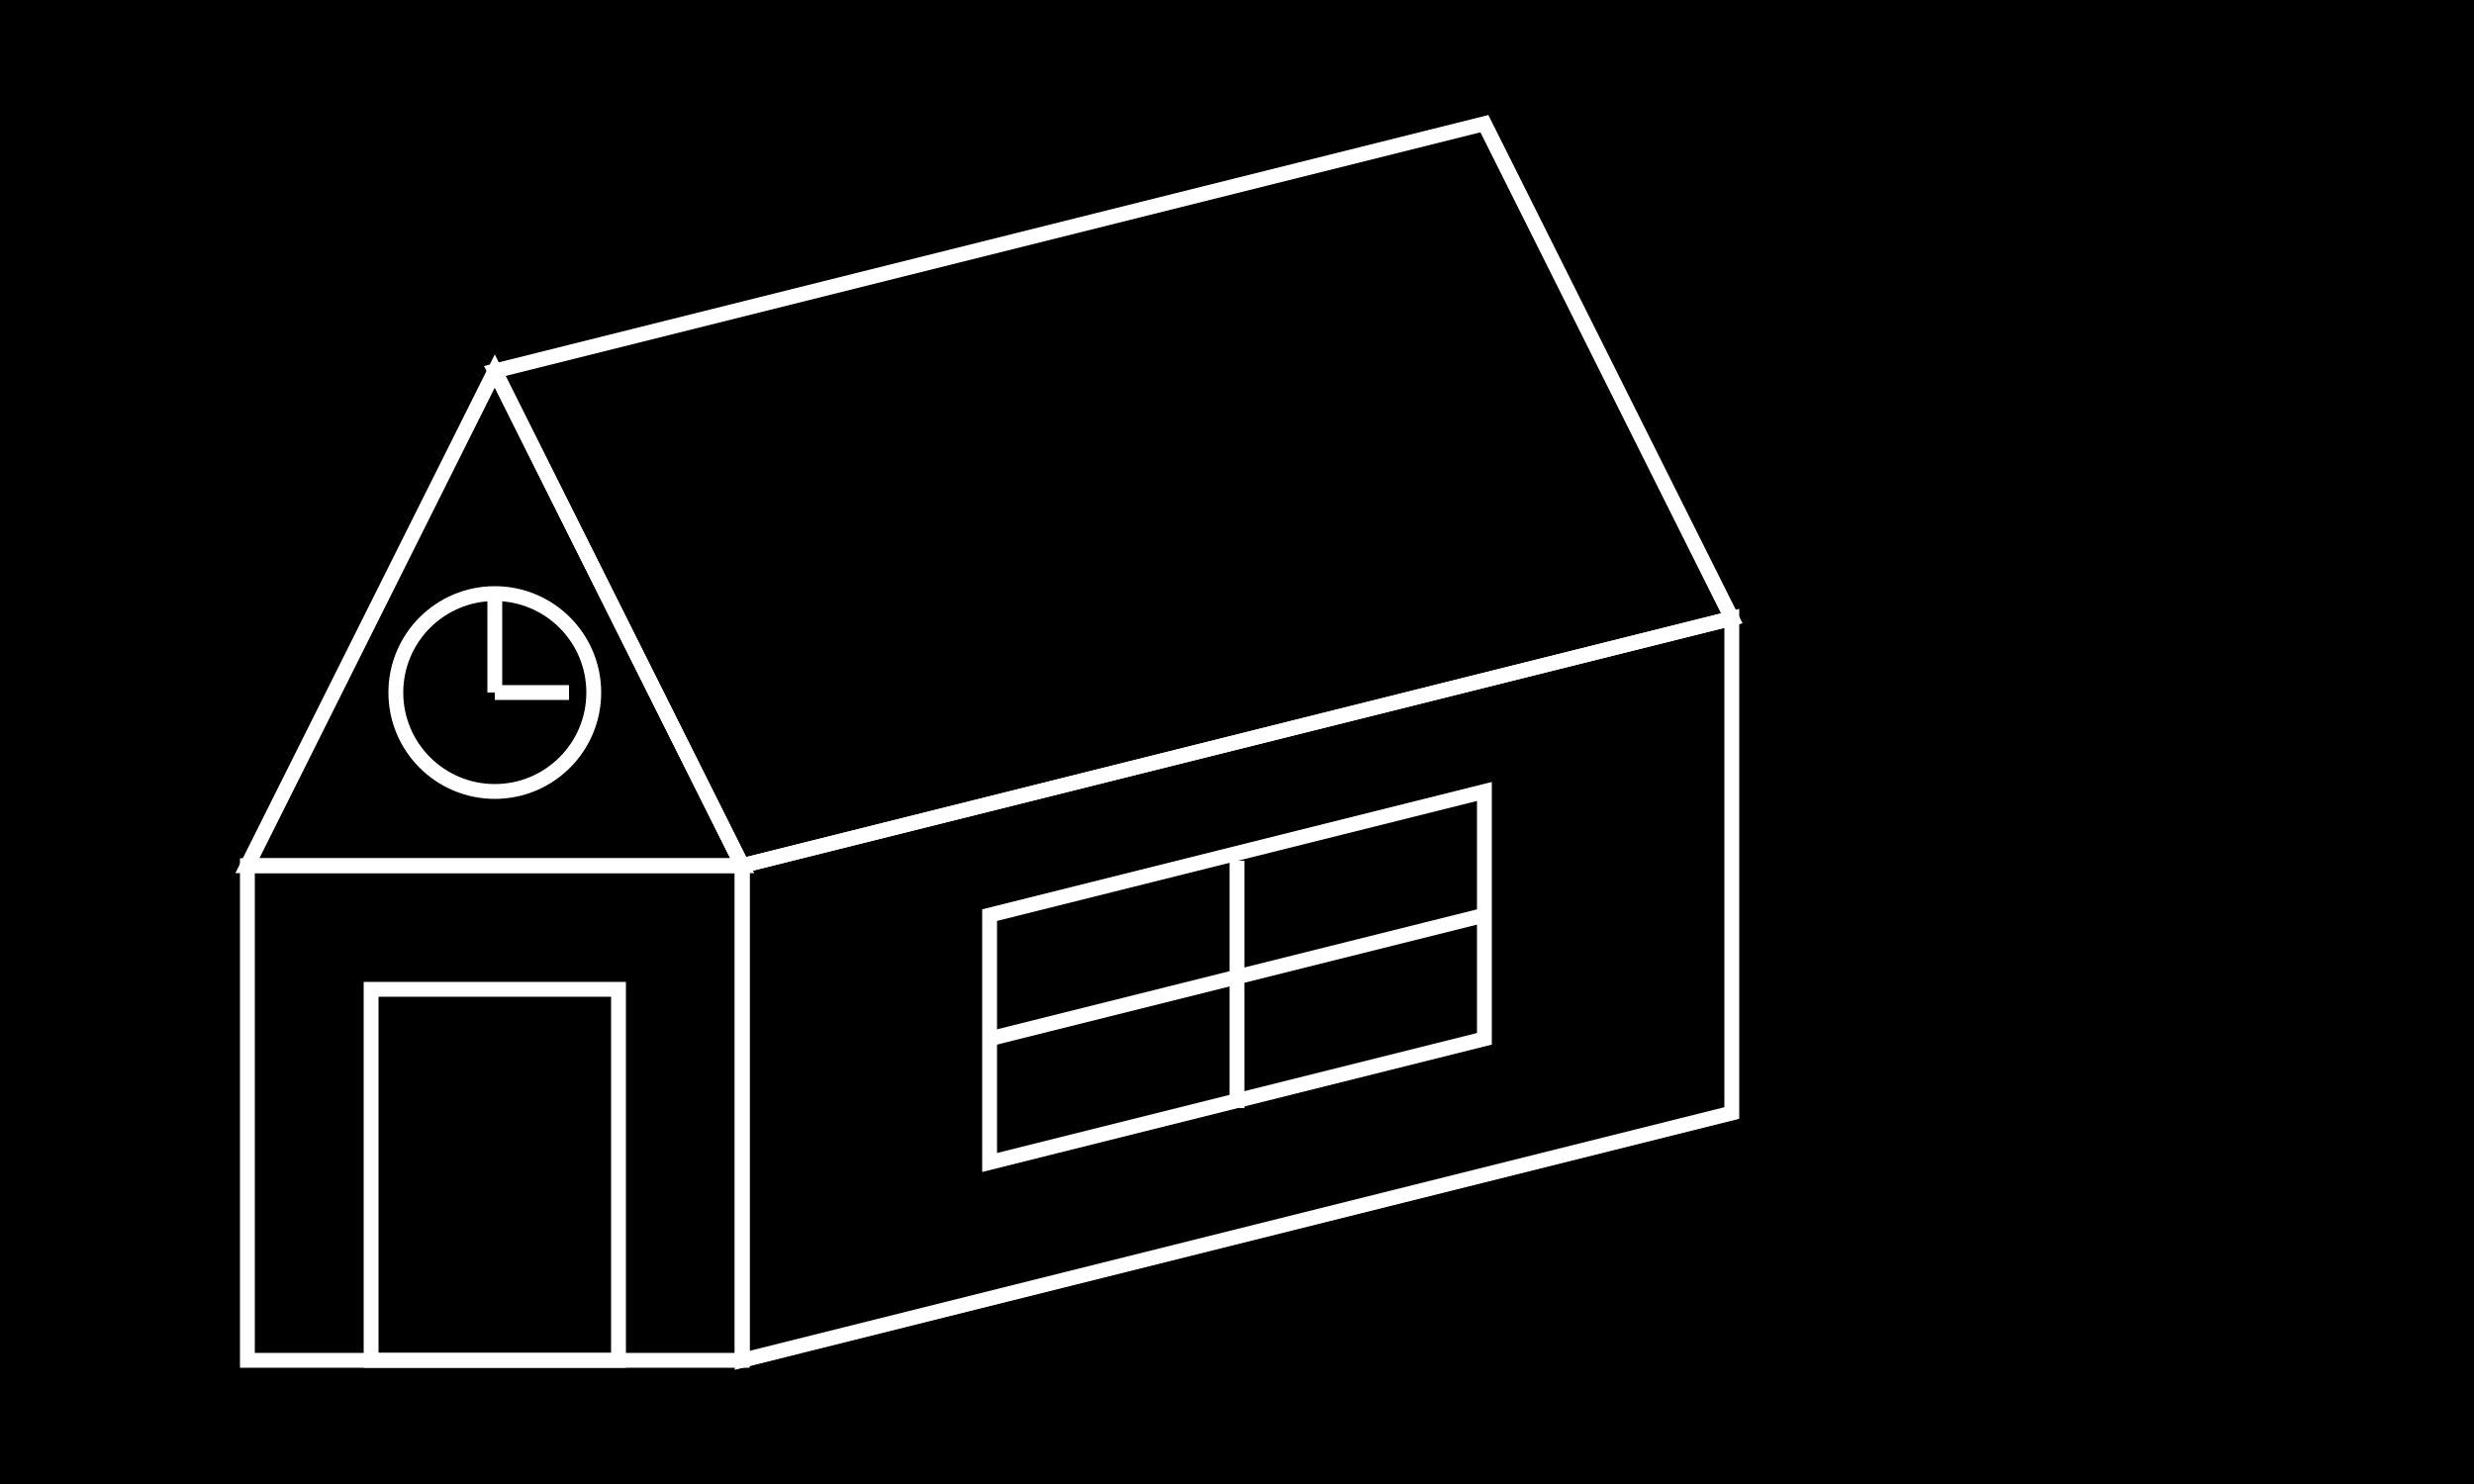
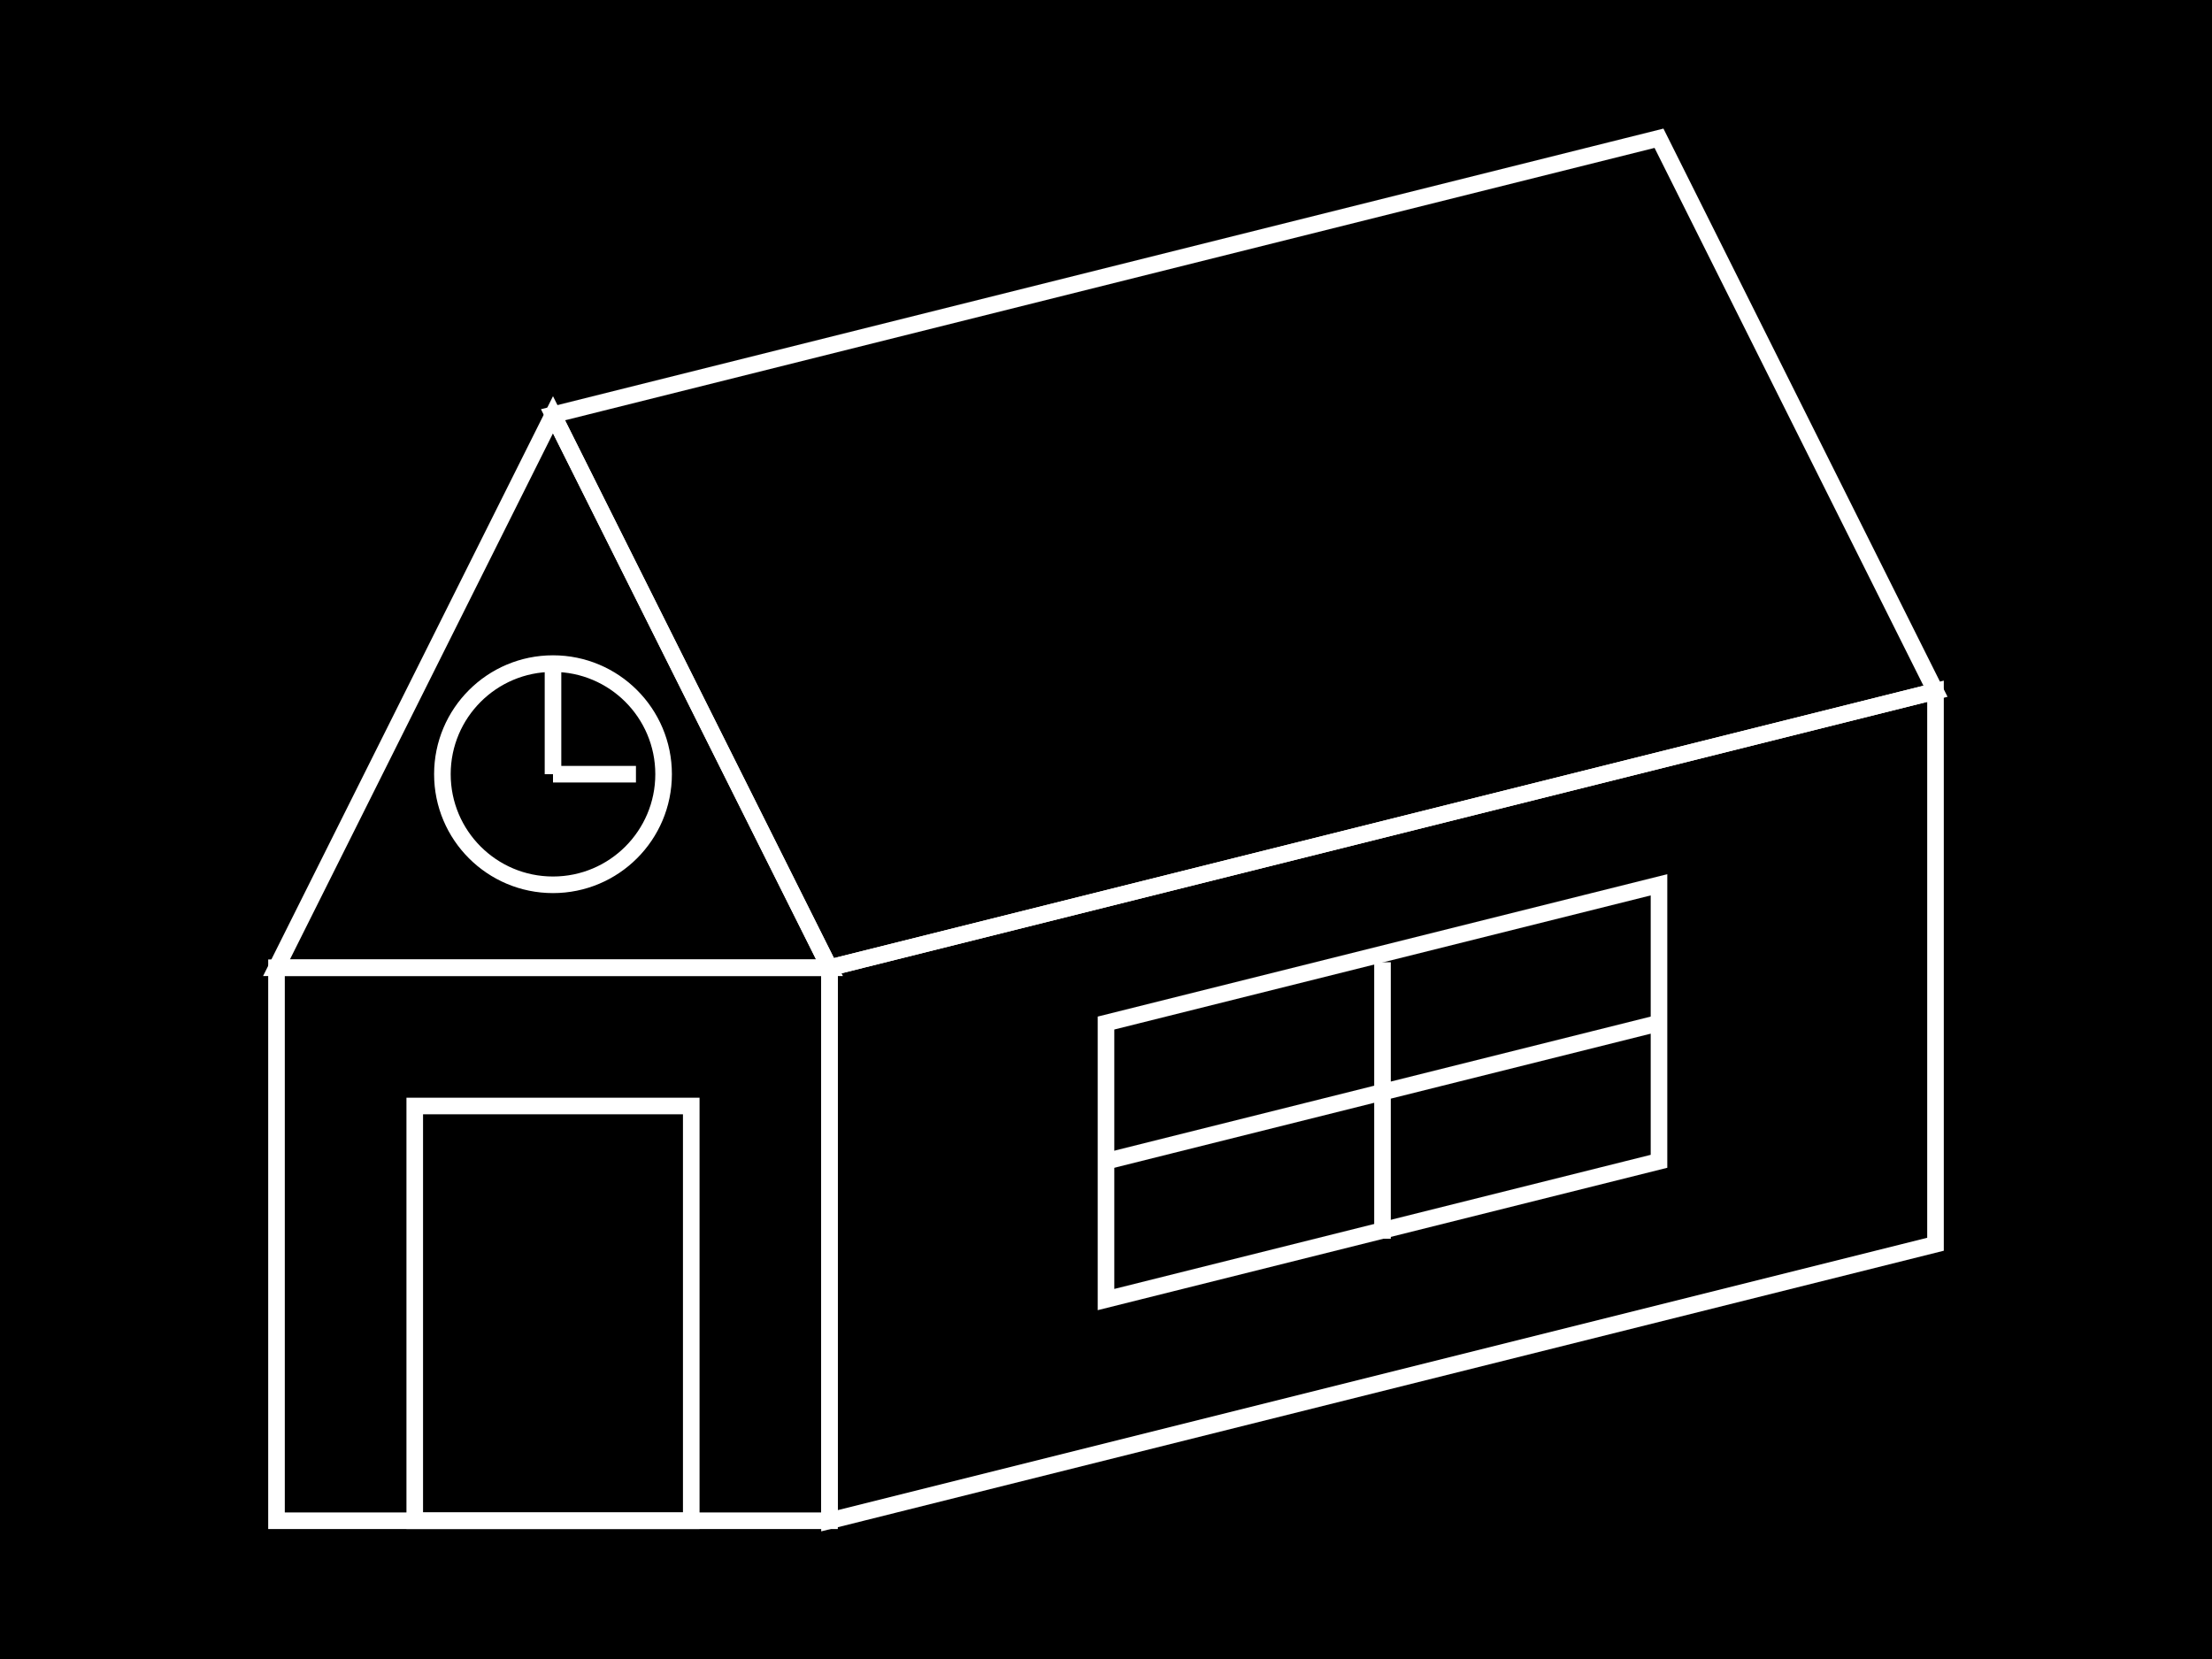
- <svg xmlns="http://www.w3.org/2000/svg" version="1.1" width="500" height="300">
-   <path d="M0 0 l500 0 l0 300 l-500 0 z" id="fondo" />
+ <svg xmlns="http://www.w3.org/2000/svg" version="1.1" width="400" height="300">
+   <rect x="0" y="0" width="400" height="300" id="fondo" />
  <path d="M 50 175 l 100 0 l -50 -100 Z" id="triangle" stroke="white" stroke-width="3" fill="none" />
  <path d="M 50 175 l 100 0 l 0 100 l -100 0 Z" id="front" stroke="white" stroke-width="3" fill="none" />
  <path d="M 150 175 l 200 -50 l 0 100 l -200 50 Z" id="wall" stroke="white" stroke-width="3" fill="none" />
  <path d="M 150 175 l 200 -50 l -50 -100 l -200 50 Z" id="ceil" stroke="white" stroke-width="3" fill="none" />
  <path d="M 75 275 l 50 0 l 0 -75 l -50 0 Z" id="door" stroke="white" stroke-width="3" fill="none" />
  <path d="M 200 185 l 100 -25 l 0 50 l -100 25 Z" id="window" stroke="white" stroke-width="3" fill="none" />
  <path d="M 250 174 l 0 50 M 200 210 l 100 -25" id="cross" stroke="white" stroke-width="3" fill="none" />
  <circle cx="100" cy="140" r="20" id="circle" stroke="white" stroke-width="3" fill="none" />
  <path d="M 100 140 l 15 0 M 100 140 l 0 -20" id="needles" stroke="white" stroke-width="3" fill="none" />
</svg>
